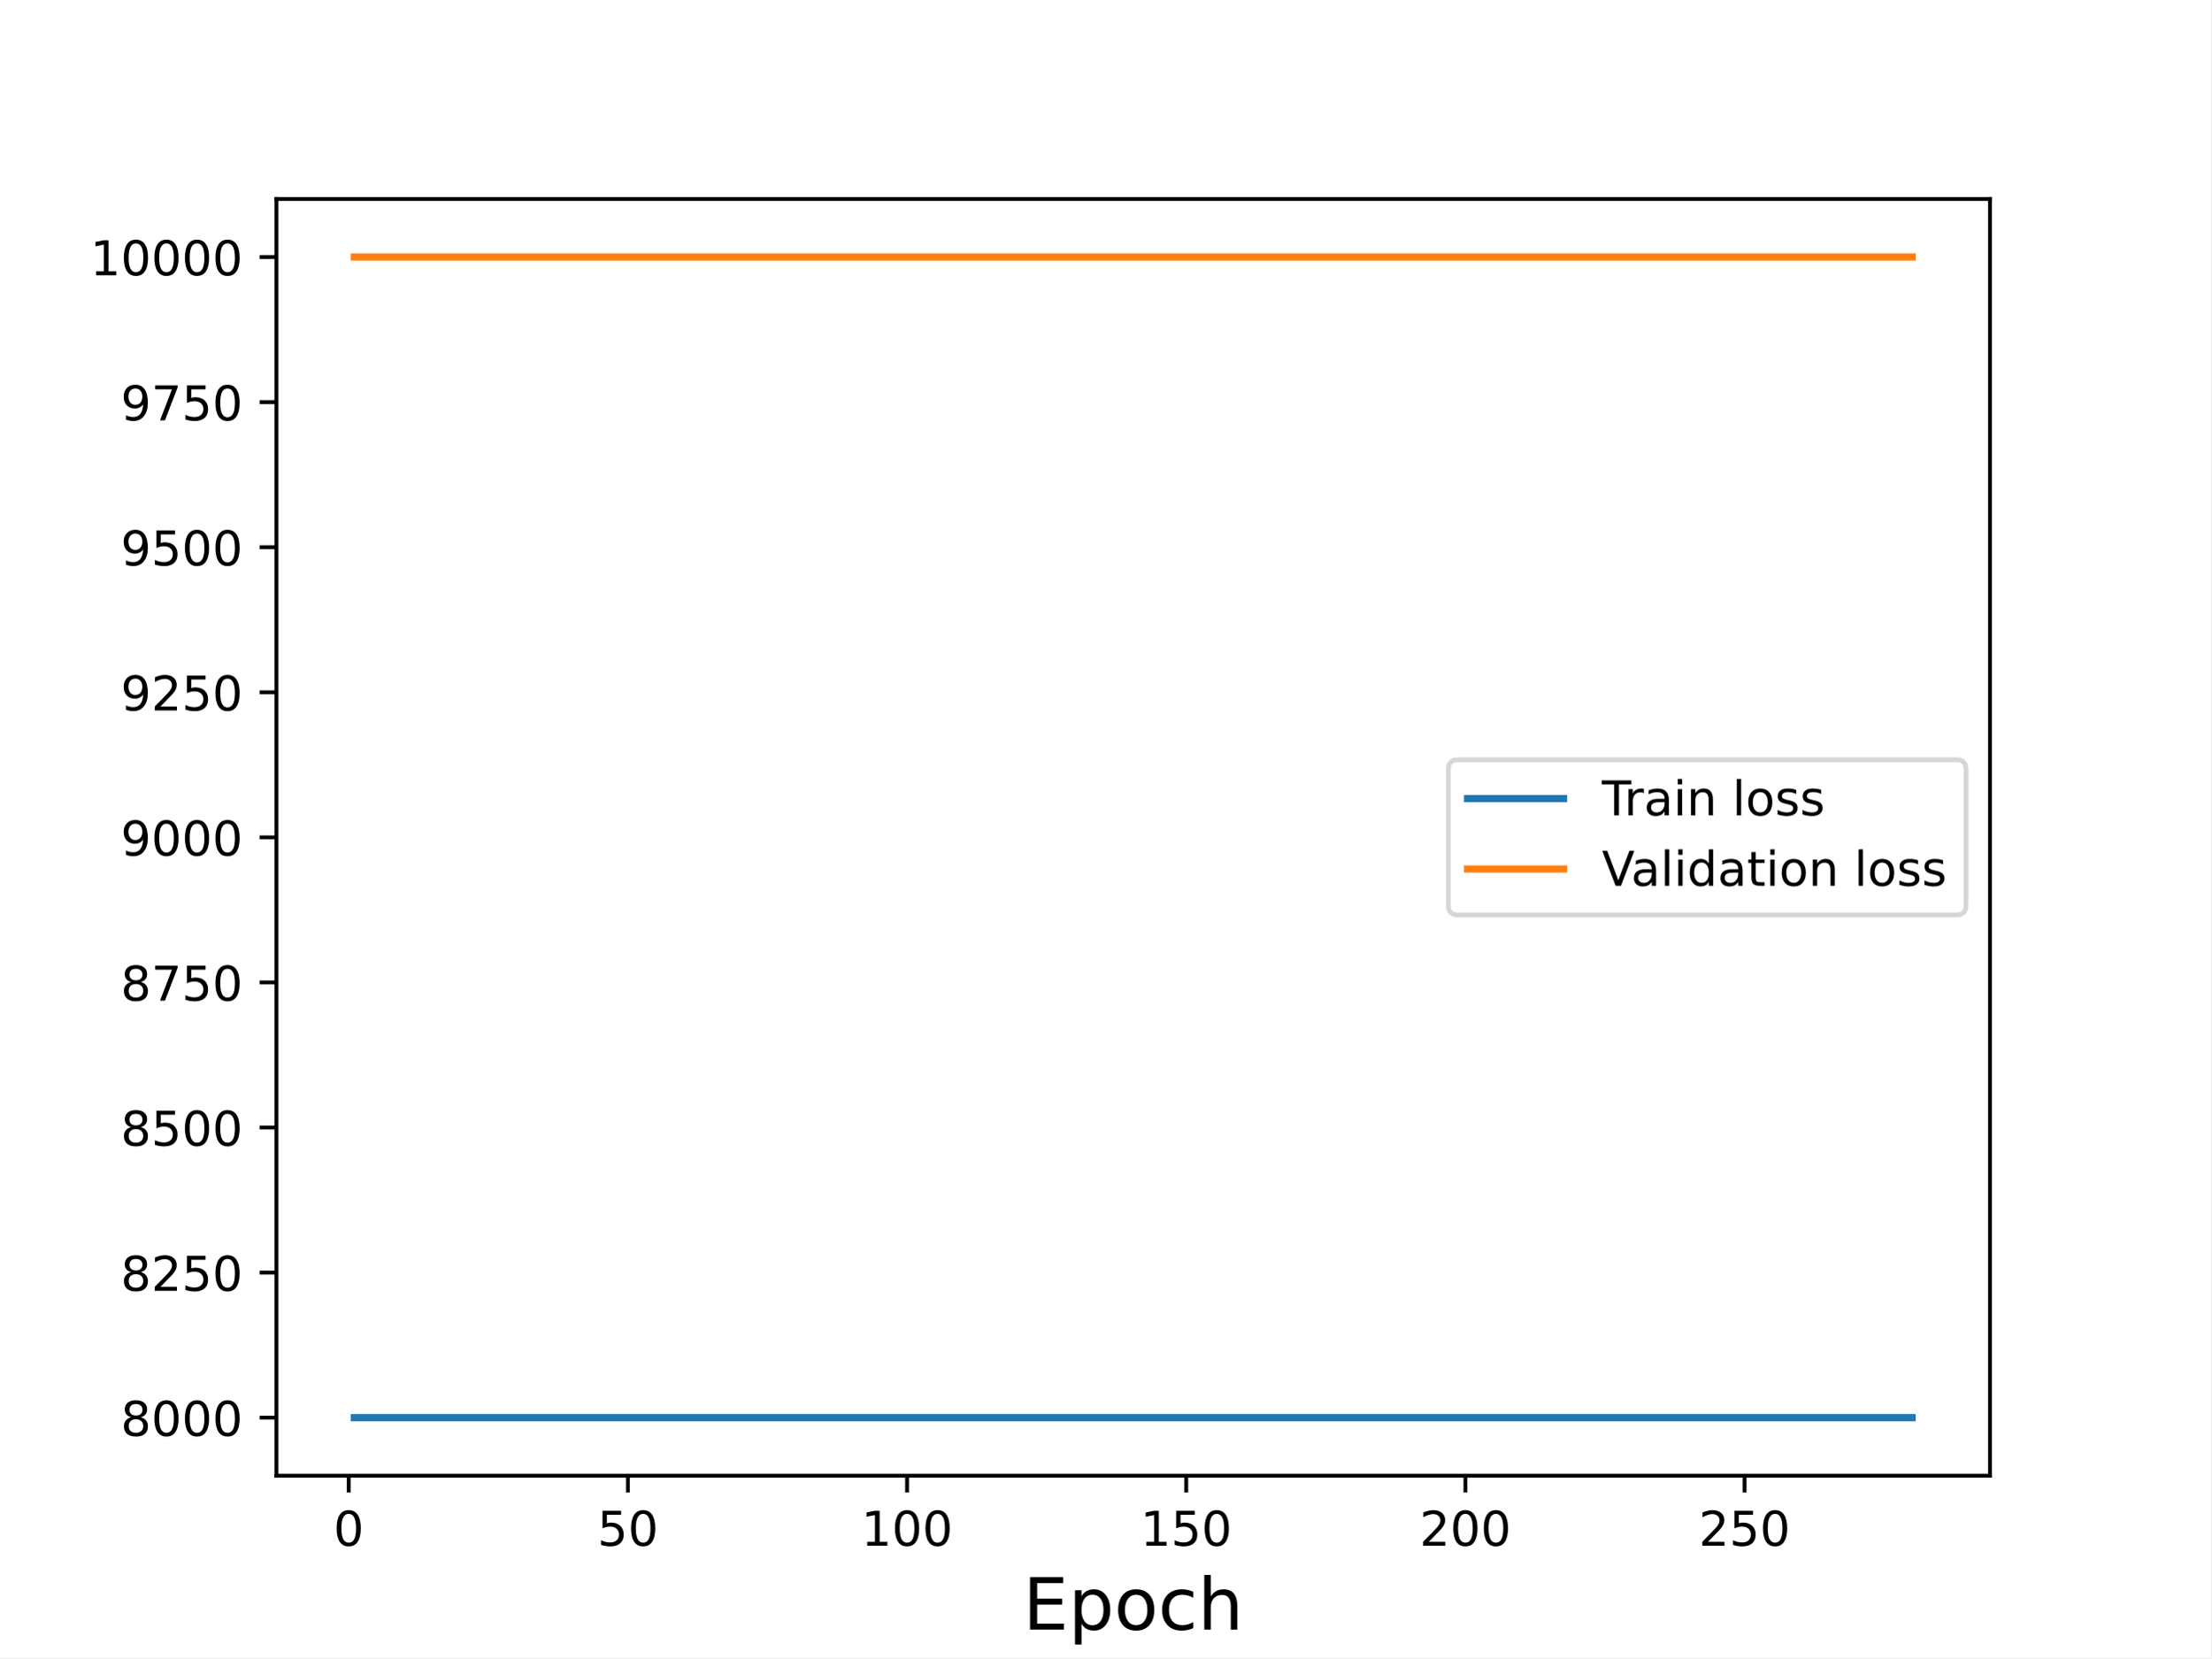
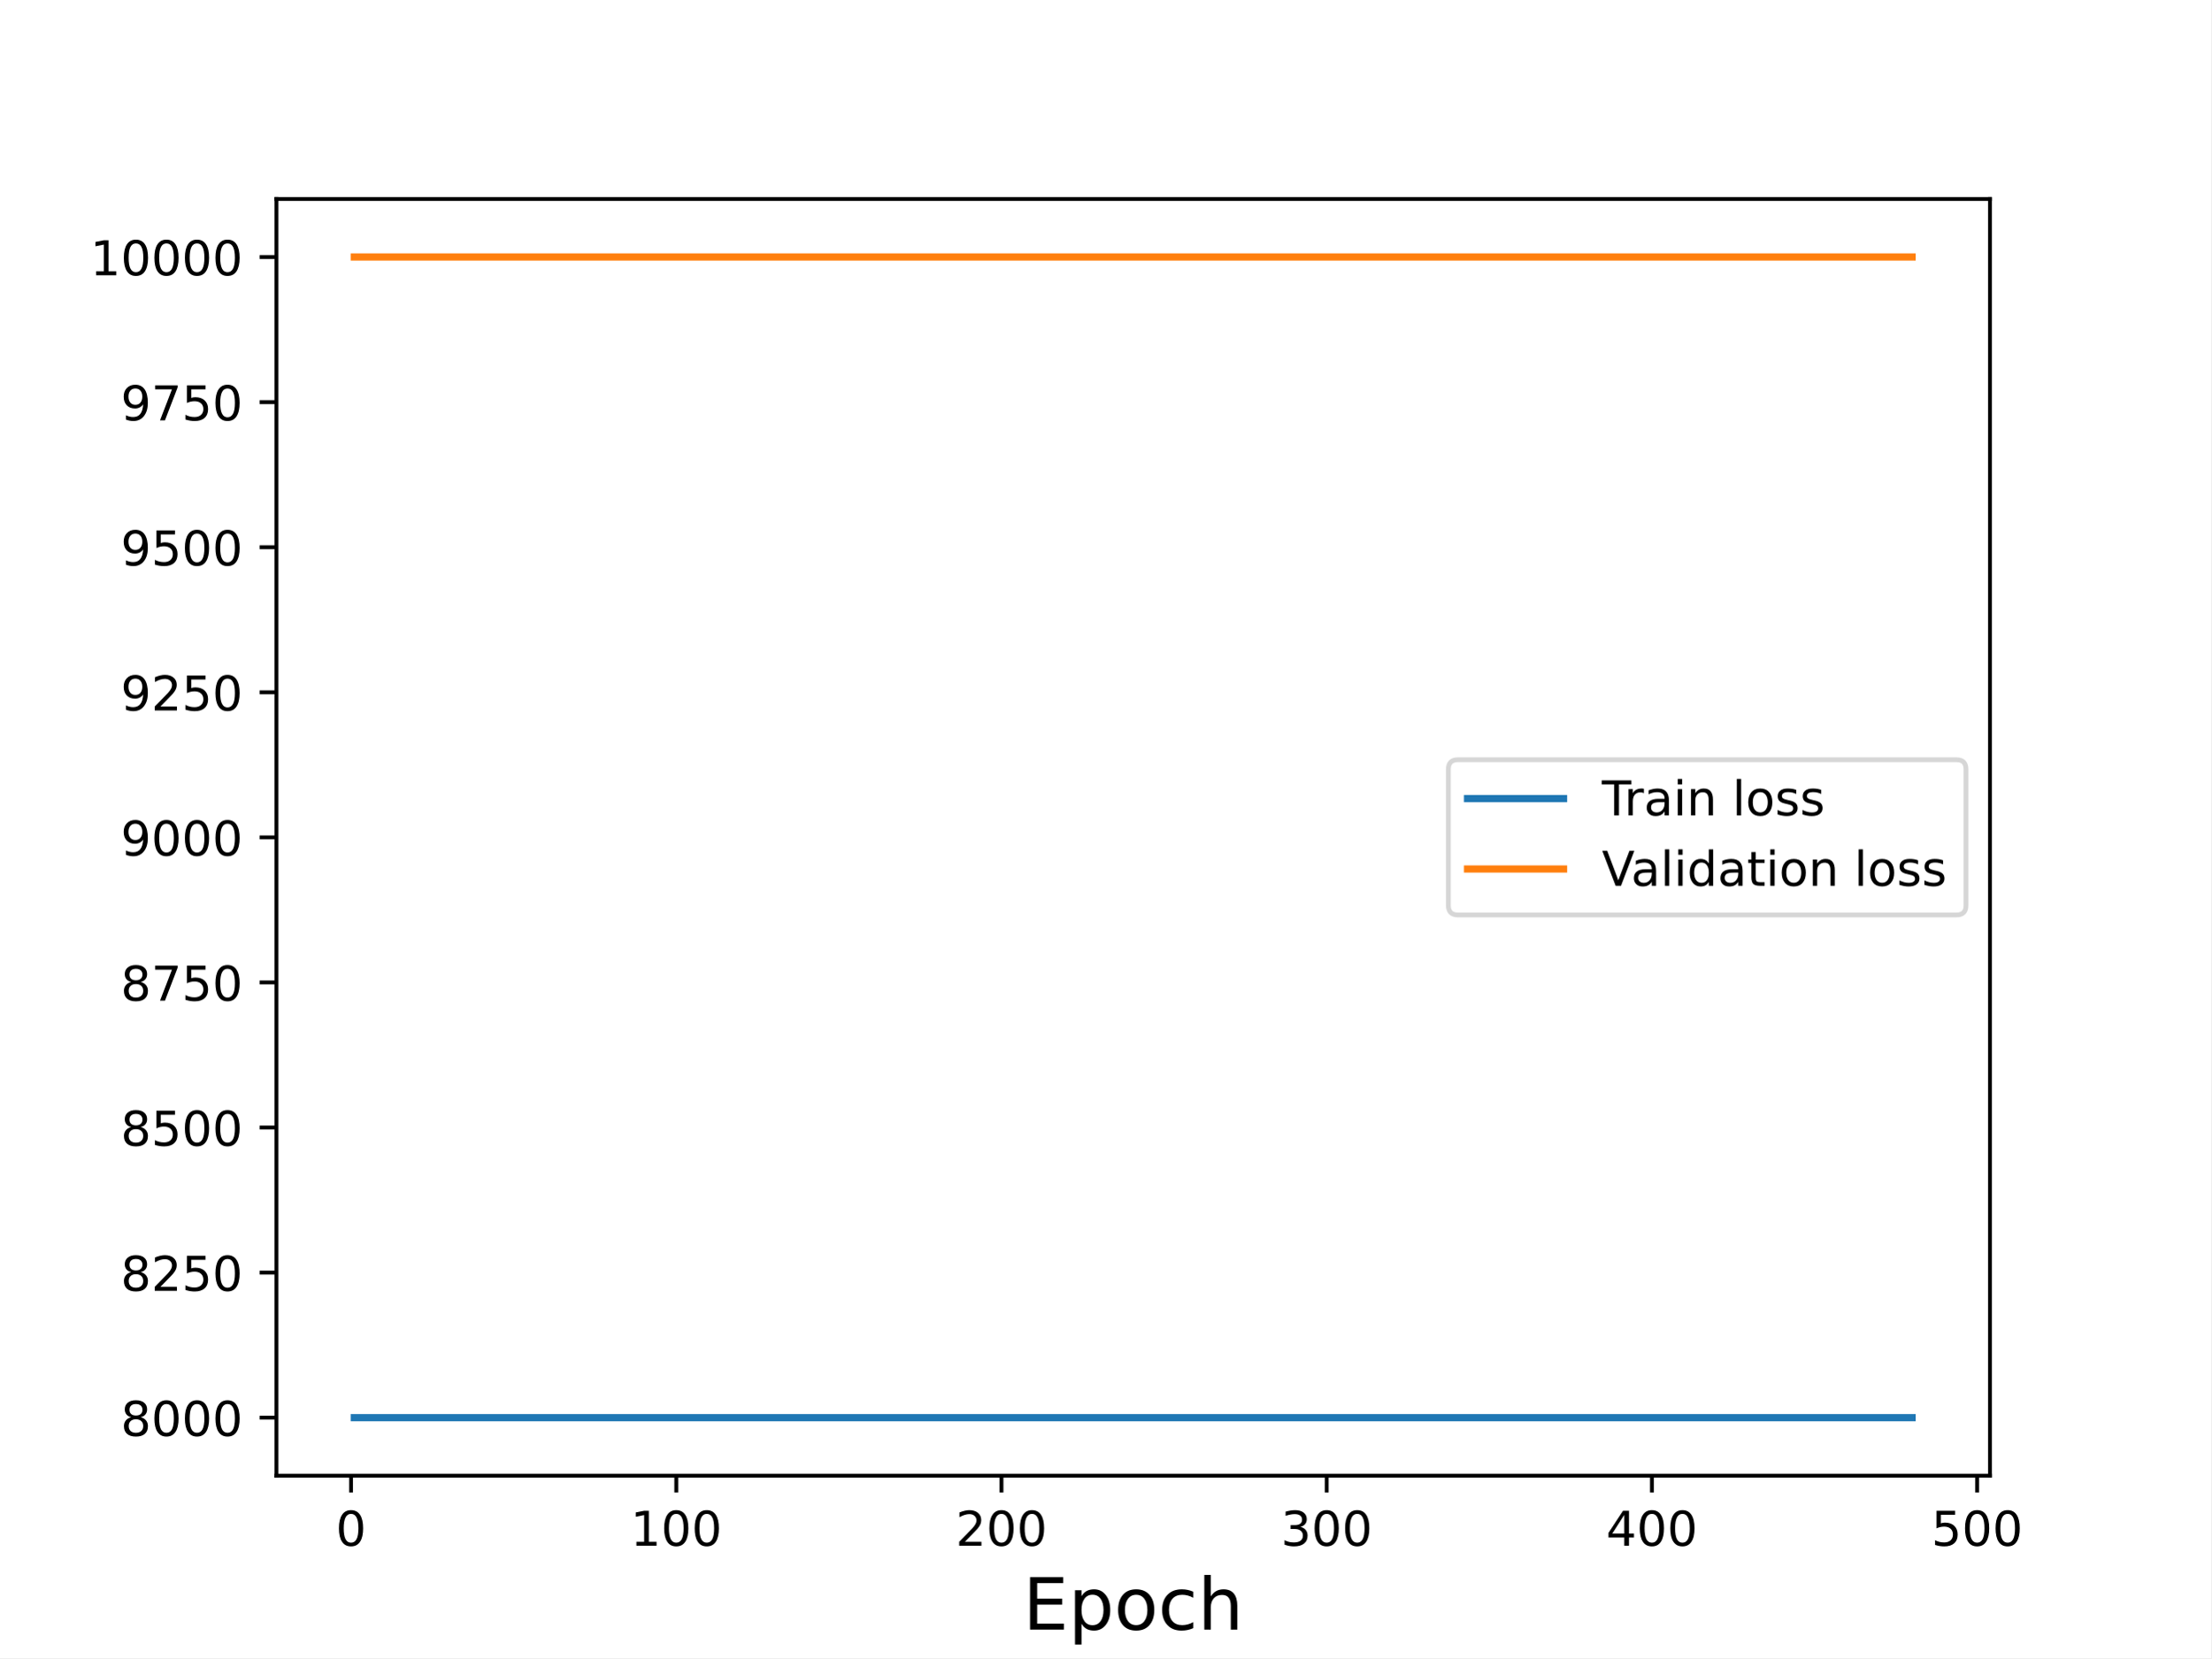
<svg xmlns="http://www.w3.org/2000/svg" xmlns:xlink="http://www.w3.org/1999/xlink" height="345.6pt" version="1.1" viewBox="0 0 460.8 345.6" width="460.8pt">
  <defs>
    <style type="text/css">*{stroke-linecap:butt;stroke-linejoin:round;}</style>
  </defs>
  <g id="figure_1">
    <g id="patch_1">
      <path d="M 0 345.6  L 460.8 345.6  L 460.8 0  L 0 0  z " style="fill:#ffffff;" />
    </g>
    <g id="axes_1">
      <g id="patch_2">
        <path d="M 57.6 307.584  L 414.72 307.584  L 414.72 41.472  L 57.6 41.472  z " style="fill:#ffffff;" />
      </g>
      <g id="matplotlib.axis_1">
        <g id="xtick_1">
          <g id="line2d_1">
            <defs>
-               <path d="M 0 0  L 0 3.5  " id="m3d2fd5af09" style="stroke:#000000;stroke-width:0.8;" />
-             </defs>
-             <g>
-               <use style="stroke:#000000;stroke-width:0.8;" x="72.669" xlink:href="#m3d2fd5af09" y="307.584" />
+               <path d="M 0 0  L 0 3.5  " id="m34a590563a" style="stroke:#000000;stroke-width:0.8;" />
+             </defs>
+             <g>
+               <use style="stroke:#000000;stroke-width:0.8;" x="73.155" xlink:href="#m34a590563a" y="307.584" />
            </g>
          </g>
          <g id="text_1">
-             <g transform="translate(69.48784 322.1824)scale(0.1 -0.1)">
+             <g transform="translate(69.9737 322.1824)scale(0.1 -0.1)">
              <defs>
                <path d="M 2034 4250  Q 1547 4250 1301 3770  Q 1056 3291 1056 2328  Q 1056 1369 1301 889  Q 1547 409 2034 409  Q 2525 409 2770 889  Q 3016 1369 3016 2328  Q 3016 3291 2770 3770  Q 2525 4250 2034 4250  z M 2034 4750  Q 2819 4750 3233 4129  Q 3647 3509 3647 2328  Q 3647 1150 3233 529  Q 2819 -91 2034 -91  Q 1250 -91 836 529  Q 422 1150 422 2328  Q 422 3509 836 4129  Q 1250 4750 2034 4750  z " id="DejaVuSans-30" transform="scale(0.015625)" />
              </defs>
              <use xlink:href="#DejaVuSans-30" />
            </g>
          </g>
        </g>
        <g id="xtick_2">
          <g id="line2d_2">
            <g>
-               <use style="stroke:#000000;stroke-width:0.8;" x="130.851" xlink:href="#m3d2fd5af09" y="307.584" />
+               <use style="stroke:#000000;stroke-width:0.8;" x="140.933" xlink:href="#m34a590563a" y="307.584" />
            </g>
          </g>
          <g id="text_2">
-             <g transform="translate(124.4884 322.1824)scale(0.1 -0.1)">
-               <defs>
-                 <path d="M 691 4666  L 3169 4666  L 3169 4134  L 1269 4134  L 1269 2991  Q 1406 3038 1543 3061  Q 1681 3084 1819 3084  Q 2600 3084 3056 2656  Q 3513 2228 3513 1497  Q 3513 744 3044 326  Q 2575 -91 1722 -91  Q 1428 -91 1123 -41  Q 819 9 494 109  L 494 744  Q 775 591 1075 516  Q 1375 441 1709 441  Q 2250 441 2565 725  Q 2881 1009 2881 1497  Q 2881 1984 2565 2268  Q 2250 2553 1709 2553  Q 1456 2553 1204 2497  Q 953 2441 691 2322  L 691 4666  z " id="DejaVuSans-35" transform="scale(0.015625)" />
-               </defs>
-               <use xlink:href="#DejaVuSans-35" />
-               <use x="63.623" xlink:href="#DejaVuSans-30" />
+             <g transform="translate(131.3888 322.1824)scale(0.1 -0.1)">
+               <defs>
+                 <path d="M 794 531  L 1825 531  L 1825 4091  L 703 3866  L 703 4441  L 1819 4666  L 2450 4666  L 2450 531  L 3481 531  L 3481 0  L 794 0  L 794 531  z " id="DejaVuSans-31" transform="scale(0.015625)" />
+               </defs>
+               <use xlink:href="#DejaVuSans-31" />
+               <use x="63.623" xlink:href="#DejaVuSans-30" />
+               <use x="127.246" xlink:href="#DejaVuSans-30" />
            </g>
          </g>
        </g>
        <g id="xtick_3">
          <g id="line2d_3">
            <g>
-               <use style="stroke:#000000;stroke-width:0.8;" x="189.033" xlink:href="#m3d2fd5af09" y="307.584" />
+               <use style="stroke:#000000;stroke-width:0.8;" x="208.71" xlink:href="#m34a590563a" y="307.584" />
            </g>
          </g>
          <g id="text_3">
-             <g transform="translate(179.489 322.1824)scale(0.1 -0.1)">
-               <defs>
-                 <path d="M 794 531  L 1825 531  L 1825 4091  L 703 3866  L 703 4441  L 1819 4666  L 2450 4666  L 2450 531  L 3481 531  L 3481 0  L 794 0  L 794 531  z " id="DejaVuSans-31" transform="scale(0.015625)" />
-               </defs>
-               <use xlink:href="#DejaVuSans-31" />
+             <g transform="translate(199.1663 322.1824)scale(0.1 -0.1)">
+               <defs>
+                 <path d="M 1228 531  L 3431 531  L 3431 0  L 469 0  L 469 531  Q 828 903 1448 1529  Q 2069 2156 2228 2338  Q 2531 2678 2651 2914  Q 2772 3150 2772 3378  Q 2772 3750 2511 3984  Q 2250 4219 1831 4219  Q 1534 4219 1204 4116  Q 875 4013 500 3803  L 500 4441  Q 881 4594 1212 4672  Q 1544 4750 1819 4750  Q 2544 4750 2975 4387  Q 3406 4025 3406 3419  Q 3406 3131 3298 2873  Q 3191 2616 2906 2266  Q 2828 2175 2409 1742  Q 1991 1309 1228 531  z " id="DejaVuSans-32" transform="scale(0.015625)" />
+               </defs>
+               <use xlink:href="#DejaVuSans-32" />
              <use x="63.623" xlink:href="#DejaVuSans-30" />
              <use x="127.246" xlink:href="#DejaVuSans-30" />
            </g>
          </g>
        </g>
        <g id="xtick_4">
          <g id="line2d_4">
            <g>
-               <use style="stroke:#000000;stroke-width:0.8;" x="247.215" xlink:href="#m3d2fd5af09" y="307.584" />
+               <use style="stroke:#000000;stroke-width:0.8;" x="276.488" xlink:href="#m34a590563a" y="307.584" />
            </g>
          </g>
          <g id="text_4">
-             <g transform="translate(237.6708 322.1824)scale(0.1 -0.1)">
-               <use xlink:href="#DejaVuSans-31" />
-               <use x="63.623" xlink:href="#DejaVuSans-35" />
+             <g transform="translate(266.9439 322.1824)scale(0.1 -0.1)">
+               <defs>
+                 <path d="M 2597 2516  Q 3050 2419 3304 2112  Q 3559 1806 3559 1356  Q 3559 666 3084 287  Q 2609 -91 1734 -91  Q 1441 -91 1130 -33  Q 819 25 488 141  L 488 750  Q 750 597 1062 519  Q 1375 441 1716 441  Q 2309 441 2620 675  Q 2931 909 2931 1356  Q 2931 1769 2642 2001  Q 2353 2234 1838 2234  L 1294 2234  L 1294 2753  L 1863 2753  Q 2328 2753 2575 2939  Q 2822 3125 2822 3475  Q 2822 3834 2567 4026  Q 2313 4219 1838 4219  Q 1578 4219 1281 4162  Q 984 4106 628 3988  L 628 4550  Q 988 4650 1302 4700  Q 1616 4750 1894 4750  Q 2613 4750 3031 4423  Q 3450 4097 3450 3541  Q 3450 3153 3228 2886  Q 3006 2619 2597 2516  z " id="DejaVuSans-33" transform="scale(0.015625)" />
+               </defs>
+               <use xlink:href="#DejaVuSans-33" />
+               <use x="63.623" xlink:href="#DejaVuSans-30" />
              <use x="127.246" xlink:href="#DejaVuSans-30" />
            </g>
          </g>
        </g>
        <g id="xtick_5">
          <g id="line2d_5">
            <g>
-               <use style="stroke:#000000;stroke-width:0.8;" x="305.396" xlink:href="#m3d2fd5af09" y="307.584" />
+               <use style="stroke:#000000;stroke-width:0.8;" x="344.265" xlink:href="#m34a590563a" y="307.584" />
            </g>
          </g>
          <g id="text_5">
-             <g transform="translate(295.8526 322.1824)scale(0.1 -0.1)">
-               <defs>
-                 <path d="M 1228 531  L 3431 531  L 3431 0  L 469 0  L 469 531  Q 828 903 1448 1529  Q 2069 2156 2228 2338  Q 2531 2678 2651 2914  Q 2772 3150 2772 3378  Q 2772 3750 2511 3984  Q 2250 4219 1831 4219  Q 1534 4219 1204 4116  Q 875 4013 500 3803  L 500 4441  Q 881 4594 1212 4672  Q 1544 4750 1819 4750  Q 2544 4750 2975 4387  Q 3406 4025 3406 3419  Q 3406 3131 3298 2873  Q 3191 2616 2906 2266  Q 2828 2175 2409 1742  Q 1991 1309 1228 531  z " id="DejaVuSans-32" transform="scale(0.015625)" />
-               </defs>
-               <use xlink:href="#DejaVuSans-32" />
+             <g transform="translate(334.7215 322.1824)scale(0.1 -0.1)">
+               <defs>
+                 <path d="M 2419 4116  L 825 1625  L 2419 1625  L 2419 4116  z M 2253 4666  L 3047 4666  L 3047 1625  L 3713 1625  L 3713 1100  L 3047 1100  L 3047 0  L 2419 0  L 2419 1100  L 313 1100  L 313 1709  L 2253 4666  z " id="DejaVuSans-34" transform="scale(0.015625)" />
+               </defs>
+               <use xlink:href="#DejaVuSans-34" />
              <use x="63.623" xlink:href="#DejaVuSans-30" />
              <use x="127.246" xlink:href="#DejaVuSans-30" />
            </g>
          </g>
        </g>
        <g id="xtick_6">
          <g id="line2d_6">
            <g>
-               <use style="stroke:#000000;stroke-width:0.8;" x="363.578" xlink:href="#m3d2fd5af09" y="307.584" />
+               <use style="stroke:#000000;stroke-width:0.8;" x="412.043" xlink:href="#m34a590563a" y="307.584" />
            </g>
          </g>
          <g id="text_6">
-             <g transform="translate(354.0344 322.1824)scale(0.1 -0.1)">
-               <use xlink:href="#DejaVuSans-32" />
-               <use x="63.623" xlink:href="#DejaVuSans-35" />
+             <g transform="translate(402.499 322.1824)scale(0.1 -0.1)">
+               <defs>
+                 <path d="M 691 4666  L 3169 4666  L 3169 4134  L 1269 4134  L 1269 2991  Q 1406 3038 1543 3061  Q 1681 3084 1819 3084  Q 2600 3084 3056 2656  Q 3513 2228 3513 1497  Q 3513 744 3044 326  Q 2575 -91 1722 -91  Q 1428 -91 1123 -41  Q 819 9 494 109  L 494 744  Q 775 591 1075 516  Q 1375 441 1709 441  Q 2250 441 2565 725  Q 2881 1009 2881 1497  Q 2881 1984 2565 2268  Q 2250 2553 1709 2553  Q 1456 2553 1204 2497  Q 953 2441 691 2322  L 691 4666  z " id="DejaVuSans-35" transform="scale(0.015625)" />
+               </defs>
+               <use xlink:href="#DejaVuSans-35" />
+               <use x="63.623" xlink:href="#DejaVuSans-30" />
              <use x="127.246" xlink:href="#DejaVuSans-30" />
            </g>
          </g>
        </g>
        <g id="text_7">
          <g transform="translate(213.1936 339.6598)scale(0.15 -0.15)">
            <defs>
              <path d="M 628 4666  L 3578 4666  L 3578 4134  L 1259 4134  L 1259 2753  L 3481 2753  L 3481 2222  L 1259 2222  L 1259 531  L 3634 531  L 3634 0  L 628 0  L 628 4666  z " id="DejaVuSans-45" transform="scale(0.015625)" />
              <path d="M 1159 525  L 1159 -1331  L 581 -1331  L 581 3500  L 1159 3500  L 1159 2969  Q 1341 3281 1617 3432  Q 1894 3584 2278 3584  Q 2916 3584 3314 3078  Q 3713 2572 3713 1747  Q 3713 922 3314 415  Q 2916 -91 2278 -91  Q 1894 -91 1617 61  Q 1341 213 1159 525  z M 3116 1747  Q 3116 2381 2855 2742  Q 2594 3103 2138 3103  Q 1681 3103 1420 2742  Q 1159 2381 1159 1747  Q 1159 1113 1420 752  Q 1681 391 2138 391  Q 2594 391 2855 752  Q 3116 1113 3116 1747  z " id="DejaVuSans-70" transform="scale(0.015625)" />
              <path d="M 1959 3097  Q 1497 3097 1228 2736  Q 959 2375 959 1747  Q 959 1119 1226 758  Q 1494 397 1959 397  Q 2419 397 2687 759  Q 2956 1122 2956 1747  Q 2956 2369 2687 2733  Q 2419 3097 1959 3097  z M 1959 3584  Q 2709 3584 3137 3096  Q 3566 2609 3566 1747  Q 3566 888 3137 398  Q 2709 -91 1959 -91  Q 1206 -91 779 398  Q 353 888 353 1747  Q 353 2609 779 3096  Q 1206 3584 1959 3584  z " id="DejaVuSans-6f" transform="scale(0.015625)" />
              <path d="M 3122 3366  L 3122 2828  Q 2878 2963 2633 3030  Q 2388 3097 2138 3097  Q 1578 3097 1268 2742  Q 959 2388 959 1747  Q 959 1106 1268 751  Q 1578 397 2138 397  Q 2388 397 2633 464  Q 2878 531 3122 666  L 3122 134  Q 2881 22 2623 -34  Q 2366 -91 2075 -91  Q 1284 -91 818 406  Q 353 903 353 1747  Q 353 2603 823 3093  Q 1294 3584 2113 3584  Q 2378 3584 2631 3529  Q 2884 3475 3122 3366  z " id="DejaVuSans-63" transform="scale(0.015625)" />
              <path d="M 3513 2113  L 3513 0  L 2938 0  L 2938 2094  Q 2938 2591 2744 2837  Q 2550 3084 2163 3084  Q 1697 3084 1428 2787  Q 1159 2491 1159 1978  L 1159 0  L 581 0  L 581 4863  L 1159 4863  L 1159 2956  Q 1366 3272 1645 3428  Q 1925 3584 2291 3584  Q 2894 3584 3203 3211  Q 3513 2838 3513 2113  z " id="DejaVuSans-68" transform="scale(0.015625)" />
            </defs>
            <use xlink:href="#DejaVuSans-45" />
            <use x="63.184" xlink:href="#DejaVuSans-70" />
            <use x="126.66" xlink:href="#DejaVuSans-6f" />
            <use x="187.842" xlink:href="#DejaVuSans-63" />
            <use x="242.822" xlink:href="#DejaVuSans-68" />
          </g>
        </g>
      </g>
      <g id="matplotlib.axis_2">
        <g id="ytick_1">
          <g id="line2d_7">
            <defs>
-               <path d="M 0 0  L -3.5 0  " id="m67f6edab6c" style="stroke:#000000;stroke-width:0.8;" />
-             </defs>
-             <g>
-               <use style="stroke:#000000;stroke-width:0.8;" x="57.6" xlink:href="#m67f6edab6c" y="295.488" />
+               <path d="M 0 0  L -3.5 0  " id="m449ff8b1c7" style="stroke:#000000;stroke-width:0.8;" />
+             </defs>
+             <g>
+               <use style="stroke:#000000;stroke-width:0.8;" x="57.6" xlink:href="#m449ff8b1c7" y="295.488" />
            </g>
          </g>
          <g id="text_8">
            <g transform="translate(25.15 299.2872)scale(0.1 -0.1)">
              <defs>
                <path d="M 2034 2216  Q 1584 2216 1326 1975  Q 1069 1734 1069 1313  Q 1069 891 1326 650  Q 1584 409 2034 409  Q 2484 409 2743 651  Q 3003 894 3003 1313  Q 3003 1734 2745 1975  Q 2488 2216 2034 2216  z M 1403 2484  Q 997 2584 770 2862  Q 544 3141 544 3541  Q 544 4100 942 4425  Q 1341 4750 2034 4750  Q 2731 4750 3128 4425  Q 3525 4100 3525 3541  Q 3525 3141 3298 2862  Q 3072 2584 2669 2484  Q 3125 2378 3379 2068  Q 3634 1759 3634 1313  Q 3634 634 3220 271  Q 2806 -91 2034 -91  Q 1263 -91 848 271  Q 434 634 434 1313  Q 434 1759 690 2068  Q 947 2378 1403 2484  z M 1172 3481  Q 1172 3119 1398 2916  Q 1625 2713 2034 2713  Q 2441 2713 2670 2916  Q 2900 3119 2900 3481  Q 2900 3844 2670 4047  Q 2441 4250 2034 4250  Q 1625 4250 1398 4047  Q 1172 3844 1172 3481  z " id="DejaVuSans-38" transform="scale(0.015625)" />
              </defs>
              <use xlink:href="#DejaVuSans-38" />
              <use x="63.623" xlink:href="#DejaVuSans-30" />
              <use x="127.246" xlink:href="#DejaVuSans-30" />
              <use x="190.869" xlink:href="#DejaVuSans-30" />
            </g>
          </g>
        </g>
        <g id="ytick_2">
          <g id="line2d_8">
            <g>
-               <use style="stroke:#000000;stroke-width:0.8;" x="57.6" xlink:href="#m67f6edab6c" y="265.248" />
+               <use style="stroke:#000000;stroke-width:0.8;" x="57.6" xlink:href="#m449ff8b1c7" y="265.248" />
            </g>
          </g>
          <g id="text_9">
            <g transform="translate(25.15 269.0472)scale(0.1 -0.1)">
              <use xlink:href="#DejaVuSans-38" />
              <use x="63.623" xlink:href="#DejaVuSans-32" />
              <use x="127.246" xlink:href="#DejaVuSans-35" />
              <use x="190.869" xlink:href="#DejaVuSans-30" />
            </g>
          </g>
        </g>
        <g id="ytick_3">
          <g id="line2d_9">
            <g>
-               <use style="stroke:#000000;stroke-width:0.8;" x="57.6" xlink:href="#m67f6edab6c" y="235.008" />
+               <use style="stroke:#000000;stroke-width:0.8;" x="57.6" xlink:href="#m449ff8b1c7" y="235.008" />
            </g>
          </g>
          <g id="text_10">
            <g transform="translate(25.15 238.8072)scale(0.1 -0.1)">
              <use xlink:href="#DejaVuSans-38" />
              <use x="63.623" xlink:href="#DejaVuSans-35" />
              <use x="127.246" xlink:href="#DejaVuSans-30" />
              <use x="190.869" xlink:href="#DejaVuSans-30" />
            </g>
          </g>
        </g>
        <g id="ytick_4">
          <g id="line2d_10">
            <g>
-               <use style="stroke:#000000;stroke-width:0.8;" x="57.6" xlink:href="#m67f6edab6c" y="204.768" />
+               <use style="stroke:#000000;stroke-width:0.8;" x="57.6" xlink:href="#m449ff8b1c7" y="204.768" />
            </g>
          </g>
          <g id="text_11">
            <g transform="translate(25.15 208.5672)scale(0.1 -0.1)">
              <defs>
                <path d="M 525 4666  L 3525 4666  L 3525 4397  L 1831 0  L 1172 0  L 2766 4134  L 525 4134  L 525 4666  z " id="DejaVuSans-37" transform="scale(0.015625)" />
              </defs>
              <use xlink:href="#DejaVuSans-38" />
              <use x="63.623" xlink:href="#DejaVuSans-37" />
              <use x="127.246" xlink:href="#DejaVuSans-35" />
              <use x="190.869" xlink:href="#DejaVuSans-30" />
            </g>
          </g>
        </g>
        <g id="ytick_5">
          <g id="line2d_11">
            <g>
-               <use style="stroke:#000000;stroke-width:0.8;" x="57.6" xlink:href="#m67f6edab6c" y="174.528" />
+               <use style="stroke:#000000;stroke-width:0.8;" x="57.6" xlink:href="#m449ff8b1c7" y="174.528" />
            </g>
          </g>
          <g id="text_12">
            <g transform="translate(25.15 178.3272)scale(0.1 -0.1)">
              <defs>
                <path d="M 703 97  L 703 672  Q 941 559 1184 500  Q 1428 441 1663 441  Q 2288 441 2617 861  Q 2947 1281 2994 2138  Q 2813 1869 2534 1725  Q 2256 1581 1919 1581  Q 1219 1581 811 2004  Q 403 2428 403 3163  Q 403 3881 828 4315  Q 1253 4750 1959 4750  Q 2769 4750 3195 4129  Q 3622 3509 3622 2328  Q 3622 1225 3098 567  Q 2575 -91 1691 -91  Q 1453 -91 1209 -44  Q 966 3 703 97  z M 1959 2075  Q 2384 2075 2632 2365  Q 2881 2656 2881 3163  Q 2881 3666 2632 3958  Q 2384 4250 1959 4250  Q 1534 4250 1286 3958  Q 1038 3666 1038 3163  Q 1038 2656 1286 2365  Q 1534 2075 1959 2075  z " id="DejaVuSans-39" transform="scale(0.015625)" />
              </defs>
              <use xlink:href="#DejaVuSans-39" />
              <use x="63.623" xlink:href="#DejaVuSans-30" />
              <use x="127.246" xlink:href="#DejaVuSans-30" />
              <use x="190.869" xlink:href="#DejaVuSans-30" />
            </g>
          </g>
        </g>
        <g id="ytick_6">
          <g id="line2d_12">
            <g>
-               <use style="stroke:#000000;stroke-width:0.8;" x="57.6" xlink:href="#m67f6edab6c" y="144.288" />
+               <use style="stroke:#000000;stroke-width:0.8;" x="57.6" xlink:href="#m449ff8b1c7" y="144.288" />
            </g>
          </g>
          <g id="text_13">
            <g transform="translate(25.15 148.0872)scale(0.1 -0.1)">
              <use xlink:href="#DejaVuSans-39" />
              <use x="63.623" xlink:href="#DejaVuSans-32" />
              <use x="127.246" xlink:href="#DejaVuSans-35" />
              <use x="190.869" xlink:href="#DejaVuSans-30" />
            </g>
          </g>
        </g>
        <g id="ytick_7">
          <g id="line2d_13">
            <g>
-               <use style="stroke:#000000;stroke-width:0.8;" x="57.6" xlink:href="#m67f6edab6c" y="114.048" />
+               <use style="stroke:#000000;stroke-width:0.8;" x="57.6" xlink:href="#m449ff8b1c7" y="114.048" />
            </g>
          </g>
          <g id="text_14">
            <g transform="translate(25.15 117.8472)scale(0.1 -0.1)">
              <use xlink:href="#DejaVuSans-39" />
              <use x="63.623" xlink:href="#DejaVuSans-35" />
              <use x="127.246" xlink:href="#DejaVuSans-30" />
              <use x="190.869" xlink:href="#DejaVuSans-30" />
            </g>
          </g>
        </g>
        <g id="ytick_8">
          <g id="line2d_14">
            <g>
-               <use style="stroke:#000000;stroke-width:0.8;" x="57.6" xlink:href="#m67f6edab6c" y="83.808" />
+               <use style="stroke:#000000;stroke-width:0.8;" x="57.6" xlink:href="#m449ff8b1c7" y="83.808" />
            </g>
          </g>
          <g id="text_15">
            <g transform="translate(25.15 87.60722)scale(0.1 -0.1)">
              <use xlink:href="#DejaVuSans-39" />
              <use x="63.623" xlink:href="#DejaVuSans-37" />
              <use x="127.246" xlink:href="#DejaVuSans-35" />
              <use x="190.869" xlink:href="#DejaVuSans-30" />
            </g>
          </g>
        </g>
        <g id="ytick_9">
          <g id="line2d_15">
            <g>
-               <use style="stroke:#000000;stroke-width:0.8;" x="57.6" xlink:href="#m67f6edab6c" y="53.568" />
+               <use style="stroke:#000000;stroke-width:0.8;" x="57.6" xlink:href="#m449ff8b1c7" y="53.568" />
            </g>
          </g>
          <g id="text_16">
            <g transform="translate(18.7875 57.36722)scale(0.1 -0.1)">
              <use xlink:href="#DejaVuSans-31" />
              <use x="63.623" xlink:href="#DejaVuSans-30" />
              <use x="127.246" xlink:href="#DejaVuSans-30" />
              <use x="190.869" xlink:href="#DejaVuSans-30" />
              <use x="254.492" xlink:href="#DejaVuSans-30" />
            </g>
          </g>
        </g>
      </g>
      <g id="line2d_16">
-         <path clip-path="url(#p432c448f29)" d="M 73.833 295.488  L 398.487 295.488  L 398.487 295.488  " style="fill:none;stroke:#1f77b4;stroke-linecap:square;stroke-width:1.5;" />
+         <path clip-path="url(#pbf543441bb)" d="M 73.833 295.488  L 398.487 295.488  L 398.487 295.488  " style="fill:none;stroke:#1f77b4;stroke-linecap:square;stroke-width:1.5;" />
      </g>
      <g id="line2d_17">
-         <path clip-path="url(#p432c448f29)" d="M 73.833 53.568  L 398.487 53.568  L 398.487 53.568  " style="fill:none;stroke:#ff7f0e;stroke-linecap:square;stroke-width:1.5;" />
+         <path clip-path="url(#pbf543441bb)" d="M 73.833 53.568  L 398.487 53.568  L 398.487 53.568  " style="fill:none;stroke:#ff7f0e;stroke-linecap:square;stroke-width:1.5;" />
      </g>
      <g id="patch_3">
        <path d="M 57.6 307.584  L 57.6 41.472  " style="fill:none;stroke:#000000;stroke-linecap:square;stroke-linejoin:miter;stroke-width:0.8;" />
      </g>
      <g id="patch_4">
        <path d="M 414.72 307.584  L 414.72 41.472  " style="fill:none;stroke:#000000;stroke-linecap:square;stroke-linejoin:miter;stroke-width:0.8;" />
      </g>
      <g id="patch_5">
        <path d="M 57.6 307.584  L 414.72 307.584  " style="fill:none;stroke:#000000;stroke-linecap:square;stroke-linejoin:miter;stroke-width:0.8;" />
      </g>
      <g id="patch_6">
        <path d="M 57.6 41.472  L 414.72 41.472  " style="fill:none;stroke:#000000;stroke-linecap:square;stroke-linejoin:miter;stroke-width:0.8;" />
      </g>
      <g id="legend_1">
        <g id="patch_7">
          <path d="M 303.845 190.706  L 407.72 190.706  Q 409.72 190.706 409.72 188.706  L 409.72 160.35  Q 409.72 158.35 407.72 158.35  L 303.845 158.35  Q 301.845 158.35 301.845 160.35  L 301.845 188.706  Q 301.845 190.706 303.845 190.706  z " style="fill:#ffffff;opacity:0.8;stroke:#cccccc;stroke-linejoin:miter;" />
        </g>
        <g id="line2d_18">
          <path d="M 305.845 166.448  L 325.845 166.448  " style="fill:none;stroke:#1f77b4;stroke-linecap:square;stroke-width:1.5;" />
        </g>
        <g id="line2d_19" />
        <g id="text_17">
          <g transform="translate(333.845 169.9483)scale(0.1 -0.1)">
            <defs>
              <path d="M -19 4666  L 3928 4666  L 3928 4134  L 2272 4134  L 2272 0  L 1638 0  L 1638 4134  L -19 4134  L -19 4666  z " id="DejaVuSans-54" transform="scale(0.015625)" />
              <path d="M 2631 2963  Q 2534 3019 2420 3045  Q 2306 3072 2169 3072  Q 1681 3072 1420 2755  Q 1159 2438 1159 1844  L 1159 0  L 581 0  L 581 3500  L 1159 3500  L 1159 2956  Q 1341 3275 1631 3429  Q 1922 3584 2338 3584  Q 2397 3584 2469 3576  Q 2541 3569 2628 3553  L 2631 2963  z " id="DejaVuSans-72" transform="scale(0.015625)" />
              <path d="M 2194 1759  Q 1497 1759 1228 1600  Q 959 1441 959 1056  Q 959 750 1161 570  Q 1363 391 1709 391  Q 2188 391 2477 730  Q 2766 1069 2766 1631  L 2766 1759  L 2194 1759  z M 3341 1997  L 3341 0  L 2766 0  L 2766 531  Q 2569 213 2275 61  Q 1981 -91 1556 -91  Q 1019 -91 701 211  Q 384 513 384 1019  Q 384 1609 779 1909  Q 1175 2209 1959 2209  L 2766 2209  L 2766 2266  Q 2766 2663 2505 2880  Q 2244 3097 1772 3097  Q 1472 3097 1187 3025  Q 903 2953 641 2809  L 641 3341  Q 956 3463 1253 3523  Q 1550 3584 1831 3584  Q 2591 3584 2966 3190  Q 3341 2797 3341 1997  z " id="DejaVuSans-61" transform="scale(0.015625)" />
              <path d="M 603 3500  L 1178 3500  L 1178 0  L 603 0  L 603 3500  z M 603 4863  L 1178 4863  L 1178 4134  L 603 4134  L 603 4863  z " id="DejaVuSans-69" transform="scale(0.015625)" />
              <path d="M 3513 2113  L 3513 0  L 2938 0  L 2938 2094  Q 2938 2591 2744 2837  Q 2550 3084 2163 3084  Q 1697 3084 1428 2787  Q 1159 2491 1159 1978  L 1159 0  L 581 0  L 581 3500  L 1159 3500  L 1159 2956  Q 1366 3272 1645 3428  Q 1925 3584 2291 3584  Q 2894 3584 3203 3211  Q 3513 2838 3513 2113  z " id="DejaVuSans-6e" transform="scale(0.015625)" />
              <path id="DejaVuSans-20" transform="scale(0.015625)" />
              <path d="M 603 4863  L 1178 4863  L 1178 0  L 603 0  L 603 4863  z " id="DejaVuSans-6c" transform="scale(0.015625)" />
              <path d="M 2834 3397  L 2834 2853  Q 2591 2978 2328 3040  Q 2066 3103 1784 3103  Q 1356 3103 1142 2972  Q 928 2841 928 2578  Q 928 2378 1081 2264  Q 1234 2150 1697 2047  L 1894 2003  Q 2506 1872 2764 1633  Q 3022 1394 3022 966  Q 3022 478 2636 193  Q 2250 -91 1575 -91  Q 1294 -91 989 -36  Q 684 19 347 128  L 347 722  Q 666 556 975 473  Q 1284 391 1588 391  Q 1994 391 2212 530  Q 2431 669 2431 922  Q 2431 1156 2273 1281  Q 2116 1406 1581 1522  L 1381 1569  Q 847 1681 609 1914  Q 372 2147 372 2553  Q 372 3047 722 3315  Q 1072 3584 1716 3584  Q 2034 3584 2315 3537  Q 2597 3491 2834 3397  z " id="DejaVuSans-73" transform="scale(0.015625)" />
            </defs>
            <use xlink:href="#DejaVuSans-54" />
            <use x="46.334" xlink:href="#DejaVuSans-72" />
            <use x="87.447" xlink:href="#DejaVuSans-61" />
            <use x="148.727" xlink:href="#DejaVuSans-69" />
            <use x="176.51" xlink:href="#DejaVuSans-6e" />
            <use x="239.889" xlink:href="#DejaVuSans-20" />
            <use x="271.676" xlink:href="#DejaVuSans-6c" />
            <use x="299.459" xlink:href="#DejaVuSans-6f" />
            <use x="360.641" xlink:href="#DejaVuSans-73" />
            <use x="412.74" xlink:href="#DejaVuSans-73" />
          </g>
        </g>
        <g id="line2d_20">
          <path d="M 305.845 181.126  L 325.845 181.126  " style="fill:none;stroke:#ff7f0e;stroke-linecap:square;stroke-width:1.5;" />
        </g>
        <g id="line2d_21" />
        <g id="text_18">
          <g transform="translate(333.845 184.6264)scale(0.1 -0.1)">
            <defs>
              <path d="M 1831 0  L 50 4666  L 709 4666  L 2188 738  L 3669 4666  L 4325 4666  L 2547 0  L 1831 0  z " id="DejaVuSans-56" transform="scale(0.015625)" />
              <path d="M 2906 2969  L 2906 4863  L 3481 4863  L 3481 0  L 2906 0  L 2906 525  Q 2725 213 2448 61  Q 2172 -91 1784 -91  Q 1150 -91 751 415  Q 353 922 353 1747  Q 353 2572 751 3078  Q 1150 3584 1784 3584  Q 2172 3584 2448 3432  Q 2725 3281 2906 2969  z M 947 1747  Q 947 1113 1208 752  Q 1469 391 1925 391  Q 2381 391 2643 752  Q 2906 1113 2906 1747  Q 2906 2381 2643 2742  Q 2381 3103 1925 3103  Q 1469 3103 1208 2742  Q 947 2381 947 1747  z " id="DejaVuSans-64" transform="scale(0.015625)" />
              <path d="M 1172 4494  L 1172 3500  L 2356 3500  L 2356 3053  L 1172 3053  L 1172 1153  Q 1172 725 1289 603  Q 1406 481 1766 481  L 2356 481  L 2356 0  L 1766 0  Q 1100 0 847 248  Q 594 497 594 1153  L 594 3053  L 172 3053  L 172 3500  L 594 3500  L 594 4494  L 1172 4494  z " id="DejaVuSans-74" transform="scale(0.015625)" />
            </defs>
            <use xlink:href="#DejaVuSans-56" />
            <use x="60.658" xlink:href="#DejaVuSans-61" />
            <use x="121.938" xlink:href="#DejaVuSans-6c" />
            <use x="149.721" xlink:href="#DejaVuSans-69" />
            <use x="177.504" xlink:href="#DejaVuSans-64" />
            <use x="240.98" xlink:href="#DejaVuSans-61" />
            <use x="302.26" xlink:href="#DejaVuSans-74" />
            <use x="341.469" xlink:href="#DejaVuSans-69" />
            <use x="369.252" xlink:href="#DejaVuSans-6f" />
            <use x="430.434" xlink:href="#DejaVuSans-6e" />
            <use x="493.812" xlink:href="#DejaVuSans-20" />
            <use x="525.6" xlink:href="#DejaVuSans-6c" />
            <use x="553.383" xlink:href="#DejaVuSans-6f" />
            <use x="614.564" xlink:href="#DejaVuSans-73" />
            <use x="666.664" xlink:href="#DejaVuSans-73" />
          </g>
        </g>
      </g>
    </g>
  </g>
  <defs>
-     <clipPath id="p432c448f29">
+     <clipPath id="pbf543441bb">
      <rect height="266.112" width="357.12" x="57.6" y="41.472" />
    </clipPath>
  </defs>
</svg>
